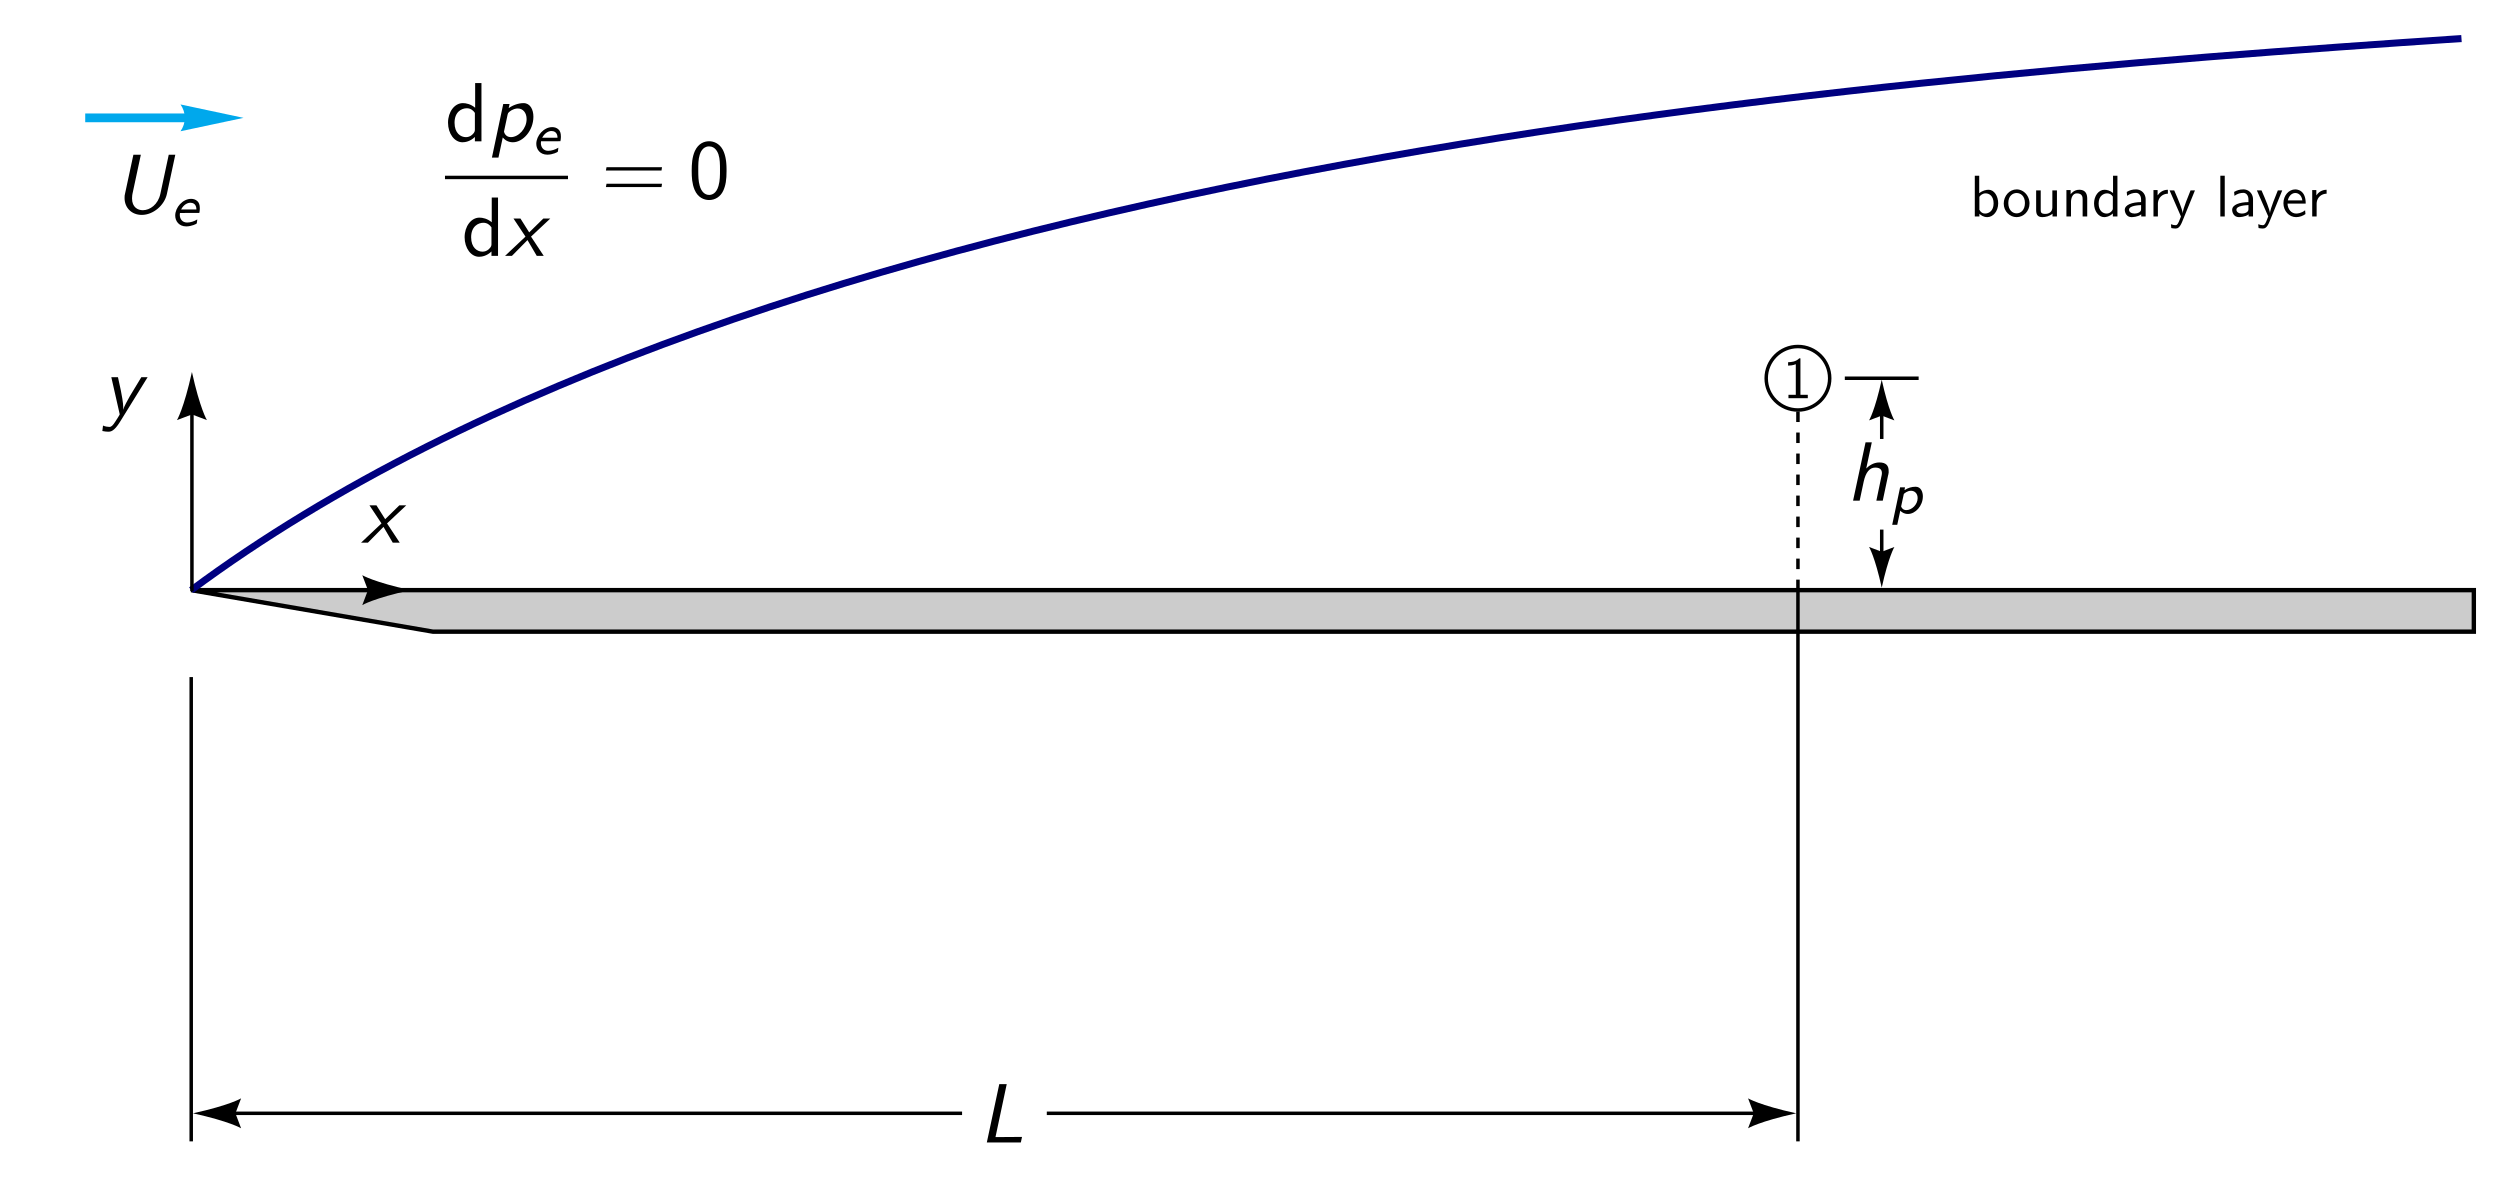
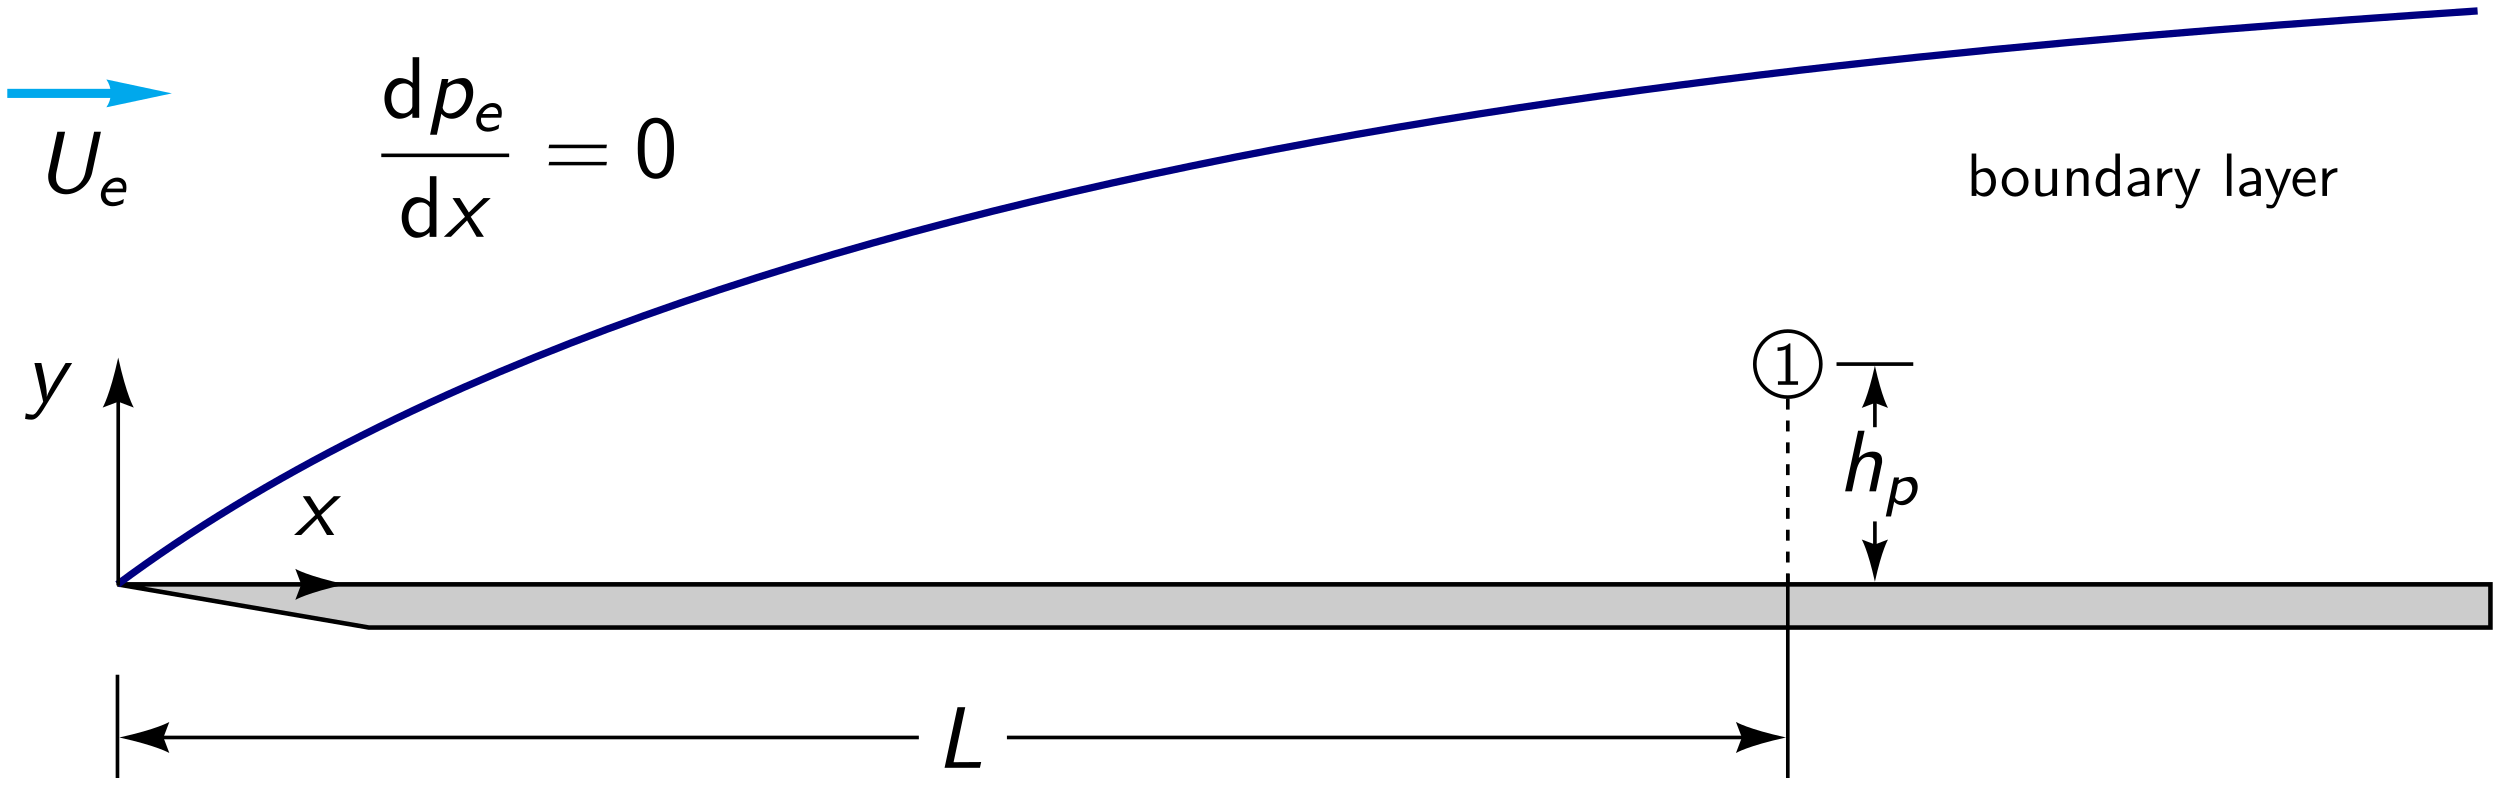
- <svg xmlns="http://www.w3.org/2000/svg" id="svg2" version="1.1" width="356.902" height="168.312" xml:space="preserve">
+ <svg xmlns="http://www.w3.org/2000/svg" id="svg2" version="1.1" width="343.314" height="107.839" xml:space="preserve">
  <defs id="defs6">
    <clipPath clipPathUnits="userSpaceOnUse" id="clipPath18">
-       <path d="m -1,667 578,0 0,-668 -578,0 0,668 z" id="path20" />
+       <path d="M -1,667 H 577 V -1 H -1 Z" id="path20" />
    </clipPath>
    <clipPath clipPathUnits="userSpaceOnUse" id="clipPath24">
-       <path d="m 0,666.06 576,0 0,-666 -576,0 0,666 z" id="path26" />
+       <path d="M 0,666.06 H 576 V 0.06 H 0 Z" id="path26" />
    </clipPath>
    <clipPath clipPathUnits="userSpaceOnUse" id="clipPath500">
-       <path d="m 55.17,302.62 180,0 0,-9 -180,0 0,9 z" id="path502" />
+       <path d="m 55.17,302.62 h 180 v -9 h -180 z" id="path502" />
    </clipPath>
    <clipPath clipPathUnits="userSpaceOnUse" id="clipPath548">
-       <path d="m 45.05,379.82 207.35,0 0,-133.66 -207.35,0 0,133.66 z" clip-rule="evenodd" id="path550" />
+       <path d="M 45.05,379.82 H 252.4 V 246.16 H 45.05 Z" id="path550" style="clip-rule:evenodd" />
    </clipPath>
    <clipPath clipPathUnits="userSpaceOnUse" id="clipPath554">
-       <path d="m -1,667 578,0 0,-668 -578,0 0,668 z" id="path556" />
+       <path d="M -1,667 H 577 V -1 H -1 Z" id="path556" />
    </clipPath>
    <clipPath clipPathUnits="userSpaceOnUse" id="clipPath560">
-       <path d="m 0,666.06 576,0 0,-666 -576,0 0,666 z" id="path562" />
+       <path d="M 0,666.06 H 576 V 0.06 H 0 Z" id="path562" />
    </clipPath>
    <clipPath clipPathUnits="userSpaceOnUse" id="clipPath628">
-       <path d="m -1,667 578,0 0,-668 -578,0 0,668 z" id="path630" />
+       <path d="M -1,667 H 577 V -1 H -1 Z" id="path630" />
    </clipPath>
    <clipPath clipPathUnits="userSpaceOnUse" id="clipPath634">
-       <path d="m 0,666.06 576,0 0,-666 -576,0 0,666 z" id="path636" />
+       <path d="M 0,666.06 H 576 V 0.06 H 0 Z" id="path636" />
    </clipPath>
    <clipPath clipPathUnits="userSpaceOnUse" id="clipPath646">
-       <path d="m 302.76,468.93 202.34,0 0,-63.85 -202.34,0 0,63.85 z" clip-rule="evenodd" id="path648" />
+       <path d="M 302.76,468.93 H 505.1 V 405.08 H 302.76 Z" id="path648" style="clip-rule:evenodd" />
    </clipPath>
    <clipPath clipPathUnits="userSpaceOnUse" id="clipPath652">
-       <path d="m -1,667 578,0 0,-668 -578,0 0,668 z" id="path654" />
+       <path d="M -1,667 H 577 V -1 H -1 Z" id="path654" />
    </clipPath>
    <clipPath clipPathUnits="userSpaceOnUse" id="clipPath658">
-       <path d="m 0,666.06 576,0 0,-666 -576,0 0,666 z" id="path660" />
+       <path d="M 0,666.06 H 576 V 0.06 H 0 Z" id="path660" />
    </clipPath>
    <clipPath clipPathUnits="userSpaceOnUse" id="clipPath714">
-       <path d="m -1,667 578,0 0,-668 -578,0 0,668 z" id="path716" />
+       <path d="M -1,667 H 577 V -1 H -1 Z" id="path716" />
    </clipPath>
    <clipPath clipPathUnits="userSpaceOnUse" id="clipPath720">
-       <path d="m 0,666.06 576,0 0,-666 -576,0 0,666 z" id="path722" />
+       <path d="M 0,666.06 H 576 V 0.06 H 0 Z" id="path722" />
    </clipPath>
    <clipPath clipPathUnits="userSpaceOnUse" id="clipPath732">
-       <path d="m 276.66,225.91 235,0 0,-9 -235,0 0,9 z" id="path734" />
+       <path d="m 276.66,225.91 h 235 v -9 h -235 z" id="path734" />
    </clipPath>
    <clipPath clipPathUnits="userSpaceOnUse" id="clipPath780">
-       <path d="m 265.63,310.91 252.78,0 0,-139.92 -252.78,0 0,139.92 z" clip-rule="evenodd" id="path782" />
+       <path d="M 265.63,310.91 H 518.41 V 170.99 H 265.63 Z" id="path782" style="clip-rule:evenodd" />
    </clipPath>
    <clipPath clipPathUnits="userSpaceOnUse" id="clipPath786">
-       <path d="m -1,667 578,0 0,-668 -578,0 0,668 z" id="path788" />
+       <path d="M -1,667 H 577 V -1 H -1 Z" id="path788" />
    </clipPath>
    <clipPath clipPathUnits="userSpaceOnUse" id="clipPath792">
-       <path d="m 0,666.06 576,0 0,-666 -576,0 0,666 z" id="path794" />
+       <path d="M 0,666.06 H 576 V 0.06 H 0 Z" id="path794" />
    </clipPath>
    <clipPath clipPathUnits="userSpaceOnUse" id="clipPath892">
-       <path d="m -1,667 578,0 0,-668 -578,0 0,668 z" id="path894" />
+       <path d="M -1,667 H 577 V -1 H -1 Z" id="path894" />
    </clipPath>
    <clipPath clipPathUnits="userSpaceOnUse" id="clipPath898">
-       <path d="m 0,666.06 576,0 0,-666 -576,0 0,666 z" id="path900" />
+       <path d="M 0,666.06 H 576 V 0.06 H 0 Z" id="path900" />
    </clipPath>
    <clipPath clipPathUnits="userSpaceOnUse" id="clipPath1016">
-       <path d="m 11.7,527.12 29.43,0 0,-20.7 -29.43,0 0,20.7 z" clip-rule="evenodd" id="path1018" />
+       <path d="m 11.7,527.12 h 29.43 v -20.7 H 11.7 Z" id="path1018" style="clip-rule:evenodd" />
    </clipPath>
    <clipPath clipPathUnits="userSpaceOnUse" id="clipPath1022">
-       <path d="m -1,667 578,0 0,-668 -578,0 0,668 z" id="path1024" />
+       <path d="M -1,667 H 577 V -1 H -1 Z" id="path1024" />
    </clipPath>
    <clipPath clipPathUnits="userSpaceOnUse" id="clipPath1028">
-       <path d="m 0,666.06 576,0 0,-666 -576,0 0,666 z" id="path1030" />
+       <path d="M 0,666.06 H 576 V 0.06 H 0 Z" id="path1030" />
    </clipPath>
    <clipPath clipPathUnits="userSpaceOnUse" id="clipPath1042">
-       <path d="m 11,215.97 29.43,0 0,-20.7 -29.43,0 0,20.7 z" clip-rule="evenodd" id="path1044" />
+       <path d="m 11,215.97 h 29.43 v -20.7 H 11 Z" id="path1044" style="clip-rule:evenodd" />
    </clipPath>
    <clipPath clipPathUnits="userSpaceOnUse" id="clipPath1048">
-       <path d="m -1,667 578,0 0,-668 -578,0 0,668 z" id="path1050" />
+       <path d="M -1,667 H 577 V -1 H -1 Z" id="path1050" />
    </clipPath>
    <clipPath clipPathUnits="userSpaceOnUse" id="clipPath1054">
-       <path d="m 0,666.06 576,0 0,-666 -576,0 0,666 z" id="path1056" />
+       <path d="M 0,666.06 H 576 V 0.06 H 0 Z" id="path1056" />
    </clipPath>
  </defs>
-   <g id="g10" transform="matrix(1.25,0,0,-1.25,-136.2982,515.7908)">
-     <path d="m 158.485,340.491 233.087,0 v 4.741 l -260.696,0 z" style="fill:#cccccc;stroke:#000000;stroke-width:0.5;stroke-linecap:butt;stroke-linejoin:miter;stroke-miterlimit:4;stroke-dasharray:none;stroke-opacity:1" id="path796-1" />
+   <g id="g10" transform="matrix(1.25,0,0,-1.25,-147.4639,511.7896)">
+     <path d="m 158.485,340.491 h 233.087 v 4.741 H 130.877 Z" style="fill:#cccccc;stroke:#000000;stroke-width:0.5;stroke-linecap:butt;stroke-linejoin:miter;stroke-miterlimit:4;stroke-dasharray:none;stroke-opacity:1" id="path796-1" />
    <g transform="translate(5.23259,29.9397)" id="g6644">
      <g id="g6640">
        <path d="m 124.422,367.702 c 0.31,0.449 0.49,0.972 0.49,1.531 0,0.559 -0.18,1.082 -0.49,1.531 l 7.198,-1.531 -7.198,-1.531" style="fill:#00a8ec;fill-opacity:1;fill-rule:nonzero;stroke:none" id="path798" />
-         <path d="m 126.652,369.233 -13.113,0" style="fill:none;stroke:#00a8ec;stroke-width:1;stroke-linecap:butt;stroke-linejoin:miter;stroke-miterlimit:4;stroke-opacity:1;stroke-dasharray:none" id="path800" />
+         <path d="m 126.652,369.233 h -13.113" style="fill:none;stroke:#00a8ec;stroke-width:1;stroke-linecap:butt;stroke-linejoin:miter;stroke-miterlimit:4;stroke-dasharray:none;stroke-opacity:1" id="path800" />
      </g>
    </g>
-     <path d="m 130.877,345.233 c 64.973,48.243 187.665,58.176 259.284,63" style="fill:none;stroke:#000080;stroke-width:0.8;stroke-linecap:butt;stroke-linejoin:miter;stroke-miterlimit:4;stroke-opacity:1;stroke-dasharray:none;stroke-dashoffset:0" id="path886" />
+     <path d="m 130.877,345.233 c 64.973,48.243 187.665,58.176 259.284,63" style="fill:none;stroke:#000080;stroke-width:0.8;stroke-linecap:butt;stroke-linejoin:miter;stroke-miterlimit:4;stroke-dasharray:none;stroke-dashoffset:0;stroke-opacity:1" id="path886" />
    <g id="g1535" transform="translate(0,0.1832103)">
      <path id="path4136" d="m 314.663,371.526 h -0.132 c -0.398,-0.411 -0.954,-0.43 -1.276,-0.445 v -0.39 c 0.221,0.009 0.543,0.022 0.879,0.163 v -3.492 h -0.838 v -0.39 h 2.209 v 0.39 h -0.841 z" style="font-style:normal;font-variant:normal;font-weight:normal;font-stretch:normal;letter-spacing:normal;word-spacing:normal;text-anchor:start;fill:#000000;stroke:#000000;stroke-width:0;stroke-linecap:butt;stroke-linejoin:miter;stroke-miterlimit:10.433;stroke-dasharray:none;stroke-dashoffset:0;stroke-opacity:1" />
      <circle r="3.626" cy="-369.249" cx="314.38" style="color:#000000;display:inline;overflow:visible;visibility:visible;fill:none;stroke:#000000;stroke-width:0.4;marker:none;enable-background:accumulate" id="path5794-4" transform="scale(1,-1)" />
    </g>
-     <path id="path3745-2-3" d="m 314.38,345.162 0,-62.884" style="fill:none;stroke:#000000;stroke-width:0.4;stroke-linecap:butt;stroke-linejoin:miter;stroke-opacity:1" />
-     <path id="path4636" d="m 228.592,285.483 h 83.025" style="fill:none;stroke:#000000;stroke-width:0.4;stroke-linecap:butt;stroke-linejoin:miter;stroke-opacity:1" />
-     <path id="path4636-1" d="m 135.241,285.483 h 83.675" style="fill:none;stroke:#000000;stroke-width:0.4;stroke-linecap:butt;stroke-linejoin:miter;stroke-opacity:1" />
-     <path id="path3745-2-9" d="m 130.877,335.305 0,-53.027" style="fill:none;stroke:#000000;stroke-width:0.4;stroke-linecap:butt;stroke-linejoin:miter;stroke-opacity:1" />
-     <path d="m 314.18,285.483 c -4.204,0.925 -5.497,1.709 -5.497,1.709 l 0.647,-1.709 -0.647,-1.709 c 0,0 1.293,0.785 5.497,1.709" style="fill:#000000;fill-opacity:1;fill-rule:nonzero;stroke:none" id="path858-5" />
-     <path d="m 131.077,285.483 c 4.204,-0.925 5.497,-1.709 5.497,-1.709 l -0.647,1.709 0.647,1.709 c 0,0 -1.293,-0.785 -5.497,-1.709" style="fill:#000000;fill-opacity:1;fill-rule:nonzero;stroke:none" id="path858-5-5-4-0" />
+     <path id="path3745-2-3" d="M 314.38,346.393 V 323.96" style="fill:none;stroke:#000000;stroke-width:0.4;stroke-linecap:butt;stroke-linejoin:miter;stroke-opacity:1" />
+     <path id="path3745-2-9" d="m 130.877,335.305 v -11.345" style="fill:none;stroke:#000000;stroke-width:0.4;stroke-linecap:butt;stroke-linejoin:miter;stroke-opacity:1" />
    <g id="g1544" transform="translate(1.23898)">
      <path id="path872-6-1-7" style="fill:#000000;fill-opacity:1;fill-rule:nonzero;stroke:none" d="m 322.709,369.266 c -0.782,-3.554 -1.445,-4.647 -1.445,-4.647 l 1.445,0.547 1.445,-0.547 c 0,0 -0.664,1.093 -1.445,4.647" />
      <path id="path874-2-6-4" style="fill:#000000;fill-opacity:1;fill-rule:nonzero;stroke:none" d="m 322.709,345.516 c 0.783,3.554 1.445,4.647 1.445,4.647 l -1.445,-0.547 -1.445,0.547 c 0,0 0.665,-1.093 1.445,-4.647" />
      <path style="fill:none;stroke:#000000;stroke-width:0.4;stroke-linecap:butt;stroke-linejoin:miter;stroke-opacity:1" d="m 322.709,348.567 v 3.581 m 0,10.35 v 4.769" id="path6725-3-1-0" />
      <g id="g4438-9" transform="matrix(0.8008,0,0,0.8008,90.5285,16.44458)">
        <path style="font-style:normal;font-variant:normal;font-weight:normal;font-stretch:normal;letter-spacing:normal;word-spacing:normal;text-anchor:start;fill:#000000;stroke:#000000;stroke-width:0;stroke-linecap:butt;stroke-linejoin:miter;stroke-miterlimit:10.433;stroke-dasharray:none;stroke-dashoffset:0;stroke-opacity:1" d="m 290.851,426.979 0.024,0.031 v 0.029 0.029 0.026 0.026 l 0.024,0.024 v 0.024 0.024 0.022 0.019 0.022 l 0.024,0.019 v 0.017 0.019 0.017 0.017 0.017 0.014 0.031 0.031 0.029 0.029 0.031 0.031 0.017 0.017 c 0,0.729 -0.361,1.197 -1.322,1.197 -0.89,0 -1.563,-0.541 -1.875,-0.863 l 0.793,3.727 h -0.89 l -1.779,-8.315 h 0.938 l 0.577,2.719 c 0.289,1.32 0.842,1.998 1.635,1.998 0.553,0 0.962,-0.19 0.962,-0.789 0,-0.036 -0.024,-0.228 -0.024,-0.25 l -0.769,-3.679 h 0.914 z" id="path4144-4" />
        <path style="font-style:normal;font-variant:normal;font-weight:normal;font-stretch:normal;letter-spacing:normal;word-spacing:normal;text-anchor:start;fill:#000000;stroke:#000000;stroke-width:0;stroke-linecap:butt;stroke-linejoin:miter;stroke-miterlimit:10.433;stroke-dasharray:none;stroke-dashoffset:0;stroke-opacity:1" d="m 292.583,421.915 0.024,-0.019 0.024,-0.022 0.024,-0.019 v -0.022 l 0.024,-0.019 0.024,-0.022 0.024,-0.019 0.024,-0.022 0.048,-0.019 0.024,-0.022 0.024,-0.019 0.024,-0.019 0.024,-0.019 0.048,-0.019 0.024,-0.019 0.024,-0.017 0.048,-0.017 0.024,-0.017 0.048,-0.014 0.048,-0.017 0.024,-0.014 0.048,-0.012 0.048,-0.012 0.024,-0.012 0.048,-0.01 0.048,-0.01 0.048,-0.007 0.048,-0.005 0.048,-0.007 0.048,-0.002 0.048,-0.002 h 0.048 c 1.034,0 2.116,1.13 2.116,2.52 0,0.587 -0.264,1.363 -1.034,1.363 -0.577,0 -1.106,-0.173 -1.587,-0.483 l -0.096,-0.546 c 0.096,0.084 0.481,0.454 1.034,0.454 0.481,0 0.938,-0.353 0.938,-1.048 0,-0.931 -0.842,-1.71 -1.611,-1.71 -0.433,0 -0.649,0.26 -0.745,0.519 l 0.385,1.784 0.096,0.546 0.072,0.402 h -0.697 l -1.13,-5.348 h 0.721 z" id="path4146-8" />
      </g>
      <path style="fill:none;stroke:#000000;stroke-width:0.4;stroke-linecap:butt;stroke-linejoin:miter;stroke-opacity:1" d="m 326.925,369.433 h -8.432" id="path6800-0" />
    </g>
-     <g transform="matrix(0,1,-1,0,476.3515,214.2392)" id="g3497-4">
+     <g transform="rotate(90,131.0562,345.2953)" id="g3497-4">
      <path id="path858-5-5-4-7-0" style="fill:#000000;fill-opacity:1;fill-rule:nonzero;stroke:none" d="m 155.911,345.393 c -4.204,-0.925 -5.497,-1.709 -5.497,-1.709 l 0.647,1.709 -0.647,1.709 c 0,0 1.293,-0.785 5.497,-1.709" />
-       <path style="fill:none;stroke:#000000;stroke-width:0.4;stroke-linecap:butt;stroke-linejoin:miter;stroke-opacity:1" d="m 130.877,345.393 22.003,0" id="path3164-9" />
+       <path style="fill:none;stroke:#000000;stroke-width:0.4;stroke-linecap:butt;stroke-linejoin:miter;stroke-opacity:1" d="m 130.877,345.393 h 22.003" id="path3164-9" />
    </g>
    <path d="m 155.911,345.233 c -4.204,-0.925 -5.497,-1.709 -5.497,-1.709 l 0.647,1.709 -0.647,1.709 c 0,0 1.293,-0.785 5.497,-1.709" style="fill:#000000;fill-opacity:1;fill-rule:nonzero;stroke:none" id="path858-5-5-4-7" />
    <g id="g3700" transform="matrix(0.56,0,0,-0.56,306.3066,483.1128)">
-       <g word-spacing="normal" letter-spacing="normal" font-size-adjust="none" font-stretch="normal" font-weight="normal" font-variant="normal" font-style="normal" stroke-miterlimit="10.433" xml:space="preserve" transform="matrix(0.2404453,0,0,-0.2404453,-42.07793,267.6769)" id="g3702" style="font-style:normal;font-variant:normal;font-weight:normal;font-stretch:normal;letter-spacing:normal;word-spacing:normal;text-anchor:start;fill:none;stroke:#000000;stroke-linecap:butt;stroke-linejoin:miter;stroke-miterlimit:10.433;stroke-opacity:1;stroke-dasharray:none;stroke-dashoffset:0">
+       <g word-spacing="normal" letter-spacing="normal" font-size-adjust="none" font-stretch="normal" font-weight="normal" font-variant="normal" font-style="normal" stroke-miterlimit="10.433" xml:space="preserve" transform="matrix(0.2404453,0,0,-0.2404453,-42.07793,267.6769)" id="g3702" style="font-style:normal;font-variant:normal;font-weight:normal;font-stretch:normal;letter-spacing:normal;word-spacing:normal;text-anchor:start;fill:none;stroke:#000000;stroke-linecap:butt;stroke-linejoin:miter;stroke-miterlimit:10.433;stroke-dasharray:none;stroke-dashoffset:0;stroke-opacity:1">
        <path id="path3704" d="m 388.71,440.78 h -3.75 V 406.2 h 3.89 v 2.3 c 1.2,-1.1 3.34,-2.85 6.67,-2.85 4.98,0 9.28,4.99 9.28,11.66 0,6.17 -3.39,11.56 -8.08,11.56 -1.93,0 -5.03,-0.5 -8.01,-2.94 l 0.14,-3.04 c 0.79,1.2 2.59,2.93 5.33,2.93 2.93,0 6.73,-2.14 6.73,-8.51 0,-6.47 -4.19,-8.63 -7.23,-8.63 -1.94,0 -3.58,0.91 -4.83,3.19 v 11.02 l -0.14,3.04 z" style="fill:#000000;stroke-width:0" />
-         <path id="path3706" d="m 431.36,417.15 -0.02,0.62 -0.04,0.62 -0.07,0.6 -0.1,0.6 -0.12,0.58 -0.15,0.57 -0.17,0.56 -0.2,0.55 -0.22,0.53 -0.24,0.52 -0.27,0.51 -0.29,0.48 -0.3,0.47 -0.33,0.46 -0.34,0.43 -0.37,0.42 -0.38,0.39 -0.4,0.38 -0.41,0.36 -0.43,0.33 -0.44,0.31 -0.46,0.29 -0.47,0.26 -0.48,0.24 -0.49,0.21 -0.51,0.19 -0.51,0.16 -0.52,0.14 -0.54,0.1 -0.54,0.08 -0.54,0.04 -0.56,0.02 -0.04,-3.05 c 3.48,0 7.07,-2.58 7.07,-8.47 0,-5.87 -3.39,-8.81 -7.07,-8.81 h 0 c -3.44,0 -7.03,2.8 -7.03,8.81 0,6.03 3.79,8.47 7.03,8.47 l 0.04,3.05 c -6.12,0 -10.95,-5.49 -10.95,-12.02 0,-6.56 5.08,-11.5 10.91,-11.5 5.98,0 10.95,5.03 10.95,11.5 z" style="fill:#000000;stroke-width:0" />
+         <path id="path3706" d="m 431.36,417.15 -0.02,0.62 -0.04,0.62 -0.07,0.6 -0.1,0.6 -0.12,0.58 -0.15,0.57 -0.17,0.56 -0.2,0.55 -0.22,0.53 -0.24,0.52 -0.27,0.51 -0.29,0.48 -0.3,0.47 -0.33,0.46 -0.34,0.43 -0.37,0.42 -0.38,0.39 -0.4,0.38 -0.41,0.36 -0.43,0.33 -0.44,0.31 -0.46,0.29 -0.47,0.26 -0.48,0.24 -0.49,0.21 -0.51,0.19 -0.51,0.16 -0.52,0.14 -0.54,0.1 -0.54,0.08 -0.54,0.04 -0.56,0.02 -0.04,-3.05 c 3.48,0 7.07,-2.58 7.07,-8.47 0,-5.87 -3.39,-8.81 -7.07,-8.81 v 0 c -3.44,0 -7.03,2.8 -7.03,8.81 0,6.03 3.79,8.47 7.03,8.47 l 0.04,3.05 c -6.12,0 -10.95,-5.49 -10.95,-12.02 0,-6.56 5.08,-11.5 10.91,-11.5 5.98,0 10.95,5.03 10.95,11.5 z" style="fill:#000000;stroke-width:0" />
        <path id="path3708" d="m 454.63,428.32 h -3.89 v -14.45 c 0,-3.73 -2.78,-5.48 -5.97,-5.48 -3.55,0 -3.89,1.29 -3.89,3.43 v 16.5 h -3.89 v -16.68 c 0,-3.6 1.15,-5.99 5.28,-5.99 2.64,0 6.19,0.8 8.62,2.94 v -2.39 h 3.74 z" style="fill:#000000;stroke-width:0" />
-         <path id="path3710" d="m 480.31,421.04 0,0.32 -0.01,0.31 -0.01,0.33 -0.03,0.33 -0.02,0.33 -0.04,0.33 -0.05,0.33 -0.05,0.34 -0.07,0.33 -0.08,0.33 -0.09,0.33 -0.11,0.32 -0.12,0.32 -0.14,0.31 -0.15,0.3 -0.17,0.29 -0.18,0.29 -0.21,0.27 -0.22,0.26 -0.25,0.25 -0.26,0.24 -0.29,0.22 -0.31,0.2 -0.34,0.19 -0.17,0.09 -0.19,0.08 -0.19,0.08 -0.19,0.07 -0.2,0.07 -0.21,0.06 -0.22,0.06 -0.22,0.05 -0.23,0.05 -0.24,0.04 -0.24,0.03 -0.25,0.03 -0.26,0.02 -0.27,0.02 -0.27,0.01 -0.28,0 c -4.48,0 -6.92,-3.39 -7.22,-3.8 v 3.55 h -3.59 V 406.2 h 3.89 v 12.2 c 0,3.3 1.25,7.42 5.03,7.42 4.78,0 4.83,-3.53 4.83,-5.12 v -14.5 h 3.89 z" style="fill:#000000;stroke-width:0" />
+         <path id="path3710" d="m 480.31,421.04 v 0.32 l -0.01,0.31 -0.01,0.33 -0.03,0.33 -0.02,0.33 -0.04,0.33 -0.05,0.33 -0.05,0.34 -0.07,0.33 -0.08,0.33 -0.09,0.33 -0.11,0.32 -0.12,0.32 -0.14,0.31 -0.15,0.3 -0.17,0.29 -0.18,0.29 -0.21,0.27 -0.22,0.26 -0.25,0.25 -0.26,0.24 -0.29,0.22 -0.31,0.2 -0.34,0.19 -0.17,0.09 -0.19,0.08 -0.19,0.08 -0.19,0.07 -0.2,0.07 -0.21,0.06 -0.22,0.06 -0.22,0.05 -0.23,0.05 -0.24,0.04 -0.24,0.03 -0.25,0.03 -0.26,0.02 -0.27,0.02 -0.27,0.01 h -0.28 c -4.48,0 -6.92,-3.39 -7.22,-3.8 v 3.55 h -3.59 V 406.2 h 3.89 v 12.2 c 0,3.3 1.25,7.42 5.03,7.42 4.78,0 4.83,-3.53 4.83,-5.12 v -14.5 h 3.89 z" style="fill:#000000;stroke-width:0" />
        <path id="path3712" d="m 505.94,440.78 h -3.73 v -14.66 c -2.64,2.2 -5.44,2.75 -7.28,2.75 -4.94,0 -8.82,-5.19 -8.82,-11.61 0,-6.53 3.83,-11.61 8.57,-11.61 1.64,0 4.59,0.46 7.37,3.14 l -1.64,1.3 c -1.14,-1 -2.39,-1.41 -3.69,-1.41 -3.09,0 -6.73,2.35 -6.73,8.53 0,6.58 4.3,8.61 7.23,8.61 2.24,0 3.74,-1.14 4.83,-2.73 v -9.97 c 0,-0.69 -0.05,-1.59 -1.64,-3.03 l 1.64,-1.3 v -2.59 h 3.89 z" style="fill:#000000;stroke-width:0" />
        <path id="path3714" d="m 529.87,420.59 -0.01,0.47 -0.03,0.47 -0.05,0.45 -0.07,0.44 -0.1,0.43 -0.11,0.42 -0.12,0.41 -0.15,0.4 -0.16,0.38 -0.18,0.38 -0.2,0.36 -0.21,0.34 -0.23,0.34 -0.24,0.31 -0.26,0.31 -0.27,0.29 -0.29,0.27 -0.29,0.26 -0.31,0.25 -0.33,0.23 -0.33,0.21 -0.34,0.19 -0.36,0.18 -0.36,0.16 -0.38,0.15 -0.38,0.12 -0.39,0.11 -0.4,0.09 -0.41,0.07 -0.41,0.05 -0.42,0.03 -0.43,0.01 c -3.23,0 -5.48,-0.8 -7.81,-2.14 l 0.3,-3.3 c 2.58,1.84 5.08,2.5 7.51,2.5 2.35,0 4.35,-2 4.35,-5.69 v -2.14 c -7.49,-0.09 -13.82,-2.19 -13.82,-6.58 0,-2.14 1.35,-6.17 5.69,-6.17 0.69,0 5.38,0.1 8.27,2.35 l -1.85,1.64 c -1.44,-0.89 -3.34,-0.96 -3.89,-0.96 -2.39,0 -4.62,1.16 -4.62,3.25 0,3.49 8.06,3.83 10.22,3.94 v -3.09 c 0,-0.96 0,-2.19 -1.71,-3.14 l 1.85,-1.64 v -1.8 h 3.73 z" style="fill:#000000;stroke-width:0" />
        <path id="path3716" d="m 540.26,416.86 0.01,0.46 0.03,0.45 0.05,0.45 0.08,0.44 0.09,0.42 0.1,0.42 0.13,0.4 0.15,0.4 0.16,0.38 0.18,0.38 0.2,0.36 0.21,0.35 0.23,0.33 0.25,0.32 0.26,0.31 0.27,0.3 0.29,0.28 0.31,0.26 0.31,0.25 0.33,0.24 0.34,0.22 0.36,0.2 0.37,0.18 0.37,0.17 0.39,0.16 0.4,0.13 0.41,0.12 0.42,0.09 0.43,0.08 0.44,0.06 0.45,0.04 0.45,0.02 v 3.34 c -4.44,-0.05 -7.17,-2.5 -8.72,-4.78 v 4.53 h -3.5 V 406.2 h 3.75 z" style="fill:#000000;stroke-width:0" />
        <path id="path3718" d="m 571.69,428.32 h -3.73 c -6.49,-15.84 -6.58,-18.14 -6.63,-19.28 h -0.05 c -0.29,3.33 -4.29,12.6 -4.48,13.05 l -2.69,6.23 h -3.93 l 9.65,-22.12 c -0.59,-1.55 -1.59,-4.03 -1.8,-4.49 -1.28,-2.89 -2.13,-2.89 -2.82,-2.89 -0.8,0 -2.39,0.21 -3.89,0.8 l 0.29,-3.23 c 1.1,-0.25 2.5,-0.41 3.6,-0.41 1.73,0 3.57,0.61 5.62,5.69 z" style="fill:#000000;stroke-width:0" />
        <polygon id="polygon3720" points="596.96,440.78 593.22,440.78 593.22,406.2 596.96,406.2 " style="fill:#000000;stroke-width:0" />
        <path id="path3722" d="m 620.95,420.59 -0.02,0.47 -0.03,0.47 -0.05,0.45 -0.07,0.44 -0.09,0.43 -0.11,0.42 -0.13,0.41 -0.15,0.4 -0.16,0.38 -0.18,0.38 -0.2,0.36 -0.21,0.34 -0.23,0.34 -0.24,0.31 -0.26,0.31 -0.27,0.29 -0.28,0.27 -0.3,0.26 -0.31,0.25 -0.32,0.23 -0.33,0.21 -0.35,0.19 -0.35,0.18 -0.37,0.16 -0.37,0.15 -0.38,0.12 -0.4,0.11 -0.4,0.09 -0.4,0.07 -0.42,0.05 -0.42,0.03 -0.42,0.01 c -3.24,0 -5.49,-0.8 -7.82,-2.14 l 0.3,-3.3 c 2.58,1.84 5.08,2.5 7.52,2.5 2.34,0 4.34,-2 4.34,-5.69 v -2.14 c -7.48,-0.09 -13.81,-2.19 -13.81,-6.58 0,-2.14 1.34,-6.17 5.69,-6.17 0.68,0 5.37,0.1 8.26,2.35 l -1.84,1.64 c -1.44,-0.89 -3.35,-0.96 -3.89,-0.96 -2.39,0 -4.63,1.16 -4.63,3.25 0,3.49 8.06,3.83 10.22,3.94 v -3.09 c 0,-0.96 0,-2.19 -1.7,-3.14 l 1.84,-1.64 v -1.8 h 3.74 z" style="fill:#000000;stroke-width:0" />
        <path id="path3724" d="m 645.73,428.32 h -3.74 c -6.48,-15.84 -6.58,-18.14 -6.62,-19.28 h -0.05 c -0.3,3.33 -4.3,12.6 -4.48,13.05 l -2.69,6.23 h -3.94 l 9.66,-22.12 c -0.6,-1.55 -1.6,-4.03 -1.8,-4.49 -1.28,-2.89 -2.14,-2.89 -2.83,-2.89 -0.79,0 -2.39,0.21 -3.89,0.8 l 0.3,-3.23 c 1.09,-0.25 2.5,-0.41 3.59,-0.41 1.74,0 3.58,0.61 5.63,5.69 z" style="fill:#000000;stroke-width:0" />
-         <path id="path3726" d="m 665.61,417.11 0,0.16 0,0.18 0,0.19 0,0.19 -0.01,0.21 0,0.22 -0.01,0.23 -0.01,0.23 -0.02,0.24 -0.02,0.25 -0.02,0.26 -0.02,0.26 -0.03,0.27 -0.04,0.27 -0.04,0.28 -0.04,0.29 -0.05,0.28 -0.06,0.29 -0.06,0.3 -0.07,0.29 -0.08,0.3 -0.08,0.29 -0.09,0.3 -0.1,0.3 -0.11,0.3 -0.12,0.3 -0.12,0.29 -0.14,0.3 -0.14,0.29 -0.16,0.29 -0.16,0.29 -0.18,0.28 c -2.05,3.09 -5.1,3.64 -6.88,3.64 -5.53,0 -10.01,-5.28 -10.01,-11.71 0,-6.57 4.78,-11.81 10.75,-11.81 3.14,0 5.98,1.19 7.92,2.6 l -0.3,3.23 c -3.14,-2.59 -6.42,-2.8 -7.56,-2.8 -4,0 -7.19,3.55 -7.33,8.43 l 0.25,2.75 c 0.8,3.78 3.44,6.26 6.28,6.26 2.58,0 5.38,-1.69 6.02,-6.26 h -12.3 l -0.25,-2.75 z" style="fill:#000000;stroke-width:0" />
+         <path id="path3726" d="m 665.61,417.11 v 0.16 0.18 0.19 0.19 l -0.01,0.21 v 0.22 l -0.01,0.23 -0.01,0.23 -0.02,0.24 -0.02,0.25 -0.02,0.26 -0.02,0.26 -0.03,0.27 -0.04,0.27 -0.04,0.28 -0.04,0.29 -0.05,0.28 -0.06,0.29 -0.06,0.3 -0.07,0.29 -0.08,0.3 -0.08,0.29 -0.09,0.3 -0.1,0.3 -0.11,0.3 -0.12,0.3 -0.12,0.29 -0.14,0.3 -0.14,0.29 -0.16,0.29 -0.16,0.29 -0.18,0.28 c -2.05,3.09 -5.1,3.64 -6.88,3.64 -5.53,0 -10.01,-5.28 -10.01,-11.71 0,-6.57 4.78,-11.81 10.75,-11.81 3.14,0 5.98,1.19 7.92,2.6 l -0.3,3.23 c -3.14,-2.59 -6.42,-2.8 -7.56,-2.8 -4,0 -7.19,3.55 -7.33,8.43 l 0.25,2.75 c 0.8,3.78 3.44,6.26 6.28,6.26 2.58,0 5.38,-1.69 6.02,-6.26 h -12.3 l -0.25,-2.75 z" style="fill:#000000;stroke-width:0" />
        <path id="path3728" d="m 674.9,416.86 0.01,0.46 0.03,0.45 0.05,0.45 0.07,0.44 0.09,0.42 0.11,0.42 0.12,0.4 0.15,0.4 0.16,0.38 0.18,0.38 0.2,0.36 0.21,0.35 0.23,0.33 0.25,0.32 0.26,0.31 0.28,0.3 0.28,0.28 0.31,0.26 0.31,0.25 0.33,0.24 0.35,0.22 0.35,0.2 0.37,0.18 0.38,0.17 0.39,0.16 0.4,0.13 0.41,0.12 0.42,0.09 0.42,0.08 0.44,0.06 0.45,0.04 0.45,0.02 v 3.34 c -4.43,-0.05 -7.17,-2.5 -8.71,-4.78 v 4.53 h -3.5 V 406.2 h 3.75 z" style="fill:#000000;stroke-width:0" />
      </g>
    </g>
    <g transform="matrix(0.8008,0,0,0.8008,20.91589,49.28916)" id="g4423">
-       <path id="path4102" d="m 135.043,431.653 h -0.935 l -1.197,-5.583 c -0.325,-1.51 -1.474,-2.325 -2.503,-2.325 -0.695,0 -1.534,0.409 -1.534,1.678 0,0.286 0.046,0.599 0.06,0.647 l 1.195,5.583 h -1.063 l -1.197,-5.583 c -0.051,-0.204 -0.06,-0.264 -0.06,-0.587 0,-1.402 1.017,-2.407 2.453,-2.407 1.618,0 3.234,1.351 3.585,2.994 z" style="font-style:normal;font-variant:normal;font-weight:normal;font-stretch:normal;letter-spacing:normal;word-spacing:normal;text-anchor:start;fill:#000000;stroke:#000000;stroke-width:0;stroke-linecap:butt;stroke-linejoin:miter;stroke-miterlimit:10.433;stroke-opacity:1;stroke-dasharray:none;stroke-dashoffset:0" />
-       <path id="path4104" d="m 138.469,423.355 0.005,0.029 0.007,0.029 0.005,0.029 0.005,0.029 0.005,0.029 0.005,0.026 0.005,0.026 0.002,0.026 0.005,0.026 0.002,0.026 0.005,0.024 0.002,0.026 0.002,0.024 0.002,0.024 0.002,0.022 0.002,0.024 0.002,0.022 0,0.019 0.002,0.022 0,0.019 0.002,0.022 0,0.017 0.002,0.019 0,0.017 0,0.017 0,0.017 0.002,0.017 0,0.014 0,0.014 0,0.012 0,0.014 0,0.012 -0.486,-0.192 h -2.178 c 0.387,0.729 0.94,0.955 1.315,0.955 0.863,0 0.863,-0.813 0.863,-0.955 l 0.486,0.192 c 0,0.481 -0.125,0.772 -0.32,0.964 -0.281,0.293 -0.654,0.353 -0.921,0.353 -1.197,0 -2.267,-1.224 -2.267,-2.383 0,-0.81 0.558,-1.546 1.573,-1.546 0.779,0 1.484,0.375 1.493,0.416 0.026,0.053 0.074,0.488 0.082,0.579 -0.442,-0.279 -0.995,-0.445 -1.45,-0.445 -0.702,0 -1.046,0.539 -1.046,1.089 0,0.118 0,0.132 0.024,0.277 z" style="font-style:normal;font-variant:normal;font-weight:normal;font-stretch:normal;letter-spacing:normal;word-spacing:normal;text-anchor:start;fill:#000000;stroke:#000000;stroke-width:0;stroke-linecap:butt;stroke-linejoin:miter;stroke-miterlimit:10.433;stroke-opacity:1;stroke-dasharray:none;stroke-dashoffset:0" />
+       <path id="path4102" d="m 135.043,431.653 h -0.935 l -1.197,-5.583 c -0.325,-1.51 -1.474,-2.325 -2.503,-2.325 -0.695,0 -1.534,0.409 -1.534,1.678 0,0.286 0.046,0.599 0.06,0.647 l 1.195,5.583 h -1.063 l -1.197,-5.583 c -0.051,-0.204 -0.06,-0.264 -0.06,-0.587 0,-1.402 1.017,-2.407 2.453,-2.407 1.618,0 3.234,1.351 3.585,2.994 z" style="font-style:normal;font-variant:normal;font-weight:normal;font-stretch:normal;letter-spacing:normal;word-spacing:normal;text-anchor:start;fill:#000000;stroke:#000000;stroke-width:0;stroke-linecap:butt;stroke-linejoin:miter;stroke-miterlimit:10.433;stroke-dasharray:none;stroke-dashoffset:0;stroke-opacity:1" />
+       <path id="path4104" d="m 138.469,423.355 0.005,0.029 0.007,0.029 0.005,0.029 0.005,0.029 0.005,0.029 0.005,0.026 0.005,0.026 0.002,0.026 0.005,0.026 0.002,0.026 0.005,0.024 0.002,0.026 0.002,0.024 0.002,0.024 0.002,0.022 0.002,0.024 0.002,0.022 v 0.019 l 0.002,0.022 v 0.019 l 0.002,0.022 v 0.017 l 0.002,0.019 v 0.017 0.017 0.017 l 0.002,0.017 v 0.014 0.014 0.012 0.014 0.012 l -0.486,-0.192 h -2.178 c 0.387,0.729 0.94,0.955 1.315,0.955 0.863,0 0.863,-0.813 0.863,-0.955 l 0.486,0.192 c 0,0.481 -0.125,0.772 -0.32,0.964 -0.281,0.293 -0.654,0.353 -0.921,0.353 -1.197,0 -2.267,-1.224 -2.267,-2.383 0,-0.81 0.558,-1.546 1.573,-1.546 0.779,0 1.484,0.375 1.493,0.416 0.026,0.053 0.074,0.488 0.082,0.579 -0.442,-0.279 -0.995,-0.445 -1.45,-0.445 -0.702,0 -1.046,0.539 -1.046,1.089 0,0.118 0,0.132 0.024,0.277 z" style="font-style:normal;font-variant:normal;font-weight:normal;font-stretch:normal;letter-spacing:normal;word-spacing:normal;text-anchor:start;fill:#000000;stroke:#000000;stroke-width:0;stroke-linecap:butt;stroke-linejoin:miter;stroke-miterlimit:10.433;stroke-dasharray:none;stroke-dashoffset:0;stroke-opacity:1" />
    </g>
    <g transform="matrix(0.8008,0,0,0.8008,43.78435,50.9888)" id="g4427">
      <path id="path4106" d="m 150.15,439.761 h -0.899 v -3.525 c -0.635,0.531 -1.308,0.661 -1.75,0.661 -1.188,0 -2.118,-1.246 -2.118,-2.792 0,-1.57 0.921,-2.792 2.058,-2.792 0.394,0 1.104,0.111 1.772,0.757 l -0.394,0.31 c -0.274,-0.24 -0.575,-0.337 -0.885,-0.337 -0.745,0 -1.621,0.563 -1.621,2.051 0,1.582 1.034,2.07 1.741,2.07 0.536,0 0.897,-0.274 1.159,-0.659 v -2.397 c 0,-0.164 -0.01,-0.382 -0.394,-0.729 l 0.394,-0.31 v -0.625 h 0.938 z" style="font-style:normal;font-variant:normal;font-weight:normal;font-stretch:normal;letter-spacing:normal;word-spacing:normal;text-anchor:start;fill:#000000;stroke:#000000;stroke-width:0;stroke-linecap:butt;stroke-linejoin:miter;stroke-miterlimit:10.433;stroke-dasharray:none;stroke-dashoffset:0;stroke-opacity:1" />
      <path id="path4108" d="m 153.189,431.999 0.017,-0.022 0.019,-0.022 0.022,-0.022 0.022,-0.024 0.024,-0.026 0.026,-0.024 0.026,-0.026 0.029,-0.029 0.031,-0.026 0.031,-0.029 0.034,-0.029 0.036,-0.029 0.038,-0.029 0.038,-0.029 0.043,-0.026 0.043,-0.029 0.043,-0.026 0.048,-0.026 0.051,-0.024 0.051,-0.024 0.053,-0.024 0.055,-0.022 0.058,-0.019 0.06,-0.019 0.062,-0.017 0.065,-0.017 0.067,-0.012 0.067,-0.012 0.072,-0.01 0.074,-0.005 0.074,-0.005 0.079,-0.002 c 1.411,0 2.912,1.654 2.912,3.643 0,1.017 -0.454,1.94 -1.402,1.94 -0.743,0 -1.56,-0.301 -2.123,-0.721 l 0.048,-0.558 c 0.527,0.454 1.007,0.515 1.248,0.515 0.745,0 1.26,-0.613 1.26,-1.512 0,-1.351 -1.14,-2.575 -2.243,-2.575 -0.813,0 -0.981,0.743 -0.981,0.791 0,0.012 0.034,0.144 0.034,0.171 l 0.481,2.251 c 0.048,0.202 0.06,0.214 0.202,0.361 l -0.048,0.558 0.12,0.592 h -0.897 l -1.616,-7.646 h 0.931 z" style="font-style:normal;font-variant:normal;font-weight:normal;font-stretch:normal;letter-spacing:normal;word-spacing:normal;text-anchor:start;fill:#000000;stroke:#000000;stroke-width:0;stroke-linecap:butt;stroke-linejoin:miter;stroke-miterlimit:10.433;stroke-dasharray:none;stroke-dashoffset:0;stroke-opacity:1" />
      <path id="path4110" d="m 161.408,431.461 0.005,0.031 0.007,0.029 0.005,0.029 0.005,0.029 0.005,0.026 0.005,0.029 0.005,0.026 0.005,0.026 0.002,0.026 0.005,0.026 0.002,0.024 0.002,0.026 0.002,0.024 0.002,0.022 0.002,0.024 0.002,0.022 0.002,0.024 0.002,0.019 v 0.022 l 0.002,0.019 v 0.019 l 0.002,0.019 v 0.019 0.017 l 0.002,0.017 v 0.017 0.017 0.014 0.014 0.012 0.014 0.01 l -0.483,-0.19 h -2.181 c 0.387,0.729 0.94,0.955 1.315,0.955 0.866,0 0.866,-0.813 0.866,-0.955 l 0.483,0.19 c 0,0.481 -0.123,0.774 -0.32,0.967 -0.281,0.293 -0.652,0.353 -0.921,0.353 -1.197,0 -2.267,-1.224 -2.267,-2.383 0,-0.81 0.56,-1.546 1.575,-1.546 0.777,0 1.484,0.375 1.491,0.416 0.026,0.053 0.074,0.488 0.082,0.579 -0.442,-0.279 -0.995,-0.445 -1.45,-0.445 -0.702,0 -1.044,0.539 -1.044,1.089 0,0.118 0,0.132 0.022,0.274 z" style="font-style:normal;font-variant:normal;font-weight:normal;font-stretch:normal;letter-spacing:normal;word-spacing:normal;text-anchor:start;fill:#000000;stroke:#000000;stroke-width:0;stroke-linecap:butt;stroke-linejoin:miter;stroke-miterlimit:10.433;stroke-dasharray:none;stroke-dashoffset:0;stroke-opacity:1" />
      <polyline id="polyline4112" points="459,399 531.96,399 531.96,401.04 459,401.04 " style="font-style:normal;font-variant:normal;font-weight:normal;font-stretch:normal;letter-spacing:normal;word-spacing:normal;text-anchor:start;fill:#000000;fill-rule:nonzero;stroke:#000000;stroke-width:0;stroke-linecap:butt;stroke-linejoin:miter;stroke-miterlimit:10.433;stroke-dasharray:none;stroke-dashoffset:0;stroke-opacity:1" transform="matrix(0.2404453,0,0,0.2404453,34.58481,330.1129)" />
      <path id="path4114" d="m 152.514,423.43 h -0.897 v -3.525 c -0.635,0.529 -1.308,0.661 -1.75,0.661 -1.188,0 -2.118,-1.248 -2.118,-2.792 0,-1.57 0.918,-2.792 2.058,-2.792 0.394,0 1.104,0.111 1.772,0.755 l -0.394,0.313 c -0.274,-0.24 -0.575,-0.339 -0.885,-0.339 -0.745,0 -1.621,0.565 -1.621,2.053 0,1.58 1.034,2.068 1.741,2.068 0.536,0 0.897,-0.274 1.159,-0.656 v -2.397 c 0,-0.166 -0.01,-0.382 -0.394,-0.729 l 0.394,-0.313 v -0.623 h 0.935 z" style="font-style:normal;font-variant:normal;font-weight:normal;font-stretch:normal;letter-spacing:normal;word-spacing:normal;text-anchor:start;fill:#000000;stroke:#000000;stroke-width:0;stroke-linecap:butt;stroke-linejoin:miter;stroke-miterlimit:10.433;stroke-dasharray:none;stroke-dashoffset:0;stroke-opacity:1" />
-       <polygon id="polygon4116" points="510.03,364.93 521.44,375.64 517.31,375.64 508.94,367.43 503.77,375.64 499.63,375.64 506.75,364.93 494.64,353.52 498.72,353.52 507.94,362.88 513.42,353.52 517.56,353.52 " style="font-style:normal;font-variant:normal;font-weight:normal;font-stretch:normal;letter-spacing:normal;word-spacing:normal;text-anchor:start;fill:#000000;stroke:#000000;stroke-width:0;stroke-linecap:butt;stroke-linejoin:miter;stroke-miterlimit:10.433;stroke-dasharray:none;stroke-dashoffset:0;stroke-opacity:1" transform="matrix(0.2404453,0,0,0.2404453,34.58481,330.1129)" />
+       <polygon id="polygon4116" points="503.77,375.64 499.63,375.64 506.75,364.93 494.64,353.52 498.72,353.52 507.94,362.88 513.42,353.52 517.56,353.52 510.03,364.93 521.44,375.64 517.31,375.64 508.94,367.43 " style="font-style:normal;font-variant:normal;font-weight:normal;font-stretch:normal;letter-spacing:normal;word-spacing:normal;text-anchor:start;fill:#000000;stroke:#000000;stroke-width:0;stroke-linecap:butt;stroke-linejoin:miter;stroke-miterlimit:10.433;stroke-dasharray:none;stroke-dashoffset:0;stroke-opacity:1" transform="matrix(0.2404453,0,0,0.2404453,34.58481,330.1129)" />
      <polygon id="polygon4118" points="587.43,404.11 587.73,406.11 554.81,406.11 554.45,404.11 " style="font-style:normal;font-variant:normal;font-weight:normal;font-stretch:normal;letter-spacing:normal;word-spacing:normal;text-anchor:start;fill:#000000;stroke:#000000;stroke-width:0;stroke-linecap:butt;stroke-linejoin:miter;stroke-miterlimit:10.433;stroke-dasharray:none;stroke-dashoffset:0;stroke-opacity:1" transform="matrix(0.2404453,0,0,0.2404453,34.58481,330.1129)" />
      <polygon id="polygon4120" points="587.43,394.3 587.73,396.28 554.81,396.28 554.45,394.3 " style="font-style:normal;font-variant:normal;font-weight:normal;font-stretch:normal;letter-spacing:normal;word-spacing:normal;text-anchor:start;fill:#000000;stroke:#000000;stroke-width:0;stroke-linecap:butt;stroke-linejoin:miter;stroke-miterlimit:10.433;stroke-dasharray:none;stroke-dashoffset:0;stroke-opacity:1" transform="matrix(0.2404453,0,0,0.2404453,34.58481,330.1129)" />
      <path id="path4122" d="m 185.104,427.241 v 0.18 l -0.002,0.183 -0.005,0.185 -0.007,0.19 -0.012,0.19 -0.014,0.192 -0.019,0.195 -0.026,0.192 -0.031,0.195 -0.036,0.195 -0.046,0.192 -0.051,0.195 -0.06,0.19 -0.034,0.094 -0.036,0.096 -0.038,0.091 -0.041,0.094 -0.043,0.091 -0.046,0.091 c -0.491,0.899 -1.318,1.188 -1.931,1.188 -0.707,0 -1.544,-0.322 -2.037,-1.39 -0.394,-0.875 -0.454,-1.868 -0.454,-2.83 0,-0.943 0.048,-1.818 0.406,-2.693 0.481,-1.149 1.39,-1.472 2.075,-1.472 l 0.01,0.729 c -0.623,0 -1.111,0.457 -1.351,1.318 -0.192,0.683 -0.204,1.33 -0.204,2.265 0,0.755 0,1.474 0.204,2.13 0.07,0.231 0.37,1.209 1.342,1.209 0.933,0 1.246,-0.909 1.33,-1.123 0.224,-0.673 0.224,-1.476 0.224,-2.217 0,-0.791 0,-1.546 -0.214,-2.299 -0.31,-1.094 -0.947,-1.284 -1.33,-1.284 v 0 l -0.01,-0.729 c 0.873,0 1.63,0.491 2.013,1.318 0.356,0.777 0.476,1.568 0.476,2.847 z" style="font-style:normal;font-variant:normal;font-weight:normal;font-stretch:normal;letter-spacing:normal;word-spacing:normal;text-anchor:start;fill:#000000;stroke:#000000;stroke-width:0;stroke-linecap:butt;stroke-linejoin:miter;stroke-miterlimit:10.433;stroke-dasharray:none;stroke-dashoffset:0;stroke-opacity:1" />
    </g>
-     <path style="font-style:normal;font-variant:normal;font-weight:normal;font-stretch:normal;letter-spacing:normal;word-spacing:normal;text-anchor:start;fill:#000000;stroke:#000000;stroke-width:0;stroke-linecap:butt;stroke-linejoin:miter;stroke-miterlimit:10.433;stroke-opacity:1;stroke-dasharray:none;stroke-dashoffset:0" d="m 125.897,369.553 h -0.718 l -1.305,-2.158 c -0.298,-0.528 -0.672,-1.207 -0.759,-1.544 h -0.01 c 0.01,0.065 0.01,0.135 0.01,0.241 0,0.497 -0.171,1.456 -0.277,1.956 l -0.327,1.506 h -0.759 l 0.934,-4.124 c 0,-0.021 0.027,-0.104 0.027,-0.117 0,-0.056 -0.439,-0.737 -0.518,-0.851 -0.277,-0.424 -0.429,-0.587 -0.67,-0.587 -0.164,0 -0.47,0.041 -0.72,0.154 l -0.079,-0.622 c 0.26,-0.058 0.518,-0.079 0.672,-0.079 0.279,0 0.674,0.039 1.344,1.123 z" id="path4124" />
-     <polygon transform="matrix(0.1925486,0,0,0.1925486,17.46529,276.0025)" style="font-style:normal;font-variant:normal;font-weight:normal;font-stretch:normal;letter-spacing:normal;word-spacing:normal;text-anchor:start;fill:#000000;stroke:#000000;stroke-width:0;stroke-linecap:butt;stroke-linejoin:miter;stroke-miterlimit:10.433;stroke-opacity:1;stroke-dasharray:none;stroke-dashoffset:0" points="694.74,409.84 701.86,399.13 689.75,387.72 693.83,387.72 703.05,397.08 708.53,387.72 712.68,387.72 705.15,399.13 716.55,409.84 712.43,409.84 704.05,401.63 698.88,409.84 " id="polygon4126" />
-     <path style="font-style:normal;font-variant:normal;font-weight:normal;font-stretch:normal;letter-spacing:normal;word-spacing:normal;text-anchor:start;fill:#000000;stroke:#000000;stroke-width:0;stroke-linecap:butt;stroke-linejoin:miter;stroke-miterlimit:10.433;stroke-dasharray:none;stroke-dashoffset:0;stroke-opacity:1" d="m 224.015,288.813 h -0.851 l -1.421,-6.658 h 3.884 l 0.137,0.632 c -0.855,-0.01 -1.719,-0.017 -2.572,-0.017 h -0.46 z" id="path4134" />
-     <path style="fill:none;stroke:#000000;stroke-width:0.4;stroke-linecap:butt;stroke-linejoin:miter;stroke-opacity:1;stroke-miterlimit:4;stroke-dasharray:1.2,1.2;stroke-dashoffset:0" d="M 314.38,365.634 V 345.451" id="path1546" />
+     <path style="font-style:normal;font-variant:normal;font-weight:normal;font-stretch:normal;letter-spacing:normal;word-spacing:normal;text-anchor:start;fill:#000000;stroke:#000000;stroke-width:0;stroke-linecap:butt;stroke-linejoin:miter;stroke-miterlimit:10.433;stroke-dasharray:none;stroke-dashoffset:0;stroke-opacity:1" d="m 125.897,369.553 h -0.718 l -1.305,-2.158 c -0.298,-0.528 -0.672,-1.207 -0.759,-1.544 h -0.01 c 0.01,0.065 0.01,0.135 0.01,0.241 0,0.497 -0.171,1.456 -0.277,1.956 l -0.327,1.506 h -0.759 l 0.934,-4.124 c 0,-0.021 0.027,-0.104 0.027,-0.117 0,-0.056 -0.439,-0.737 -0.518,-0.851 -0.277,-0.424 -0.429,-0.587 -0.67,-0.587 -0.164,0 -0.47,0.041 -0.72,0.154 l -0.079,-0.622 c 0.26,-0.058 0.518,-0.079 0.672,-0.079 0.279,0 0.674,0.039 1.344,1.123 z" id="path4124" />
+     <polygon transform="matrix(0.1925486,0,0,0.1925486,17.46529,276.0025)" style="font-style:normal;font-variant:normal;font-weight:normal;font-stretch:normal;letter-spacing:normal;word-spacing:normal;text-anchor:start;fill:#000000;stroke:#000000;stroke-width:0;stroke-linecap:butt;stroke-linejoin:miter;stroke-miterlimit:10.433;stroke-dasharray:none;stroke-dashoffset:0;stroke-opacity:1" points="703.05,397.08 708.53,387.72 712.68,387.72 705.15,399.13 716.55,409.84 712.43,409.84 704.05,401.63 698.88,409.84 694.74,409.84 701.86,399.13 689.75,387.72 693.83,387.72 " id="polygon4126" />
+     <g id="g932" transform="translate(0,42.92898)">
+       <path style="fill:none;stroke:#000000;stroke-width:0.4;stroke-linecap:butt;stroke-linejoin:miter;stroke-opacity:1" d="m 228.592,285.483 h 83.025" id="path4636" />
+       <path style="fill:none;stroke:#000000;stroke-width:0.4;stroke-linecap:butt;stroke-linejoin:miter;stroke-opacity:1" d="m 135.241,285.483 h 83.675" id="path4636-1" />
+       <path id="path858-5" style="fill:#000000;fill-opacity:1;fill-rule:nonzero;stroke:none" d="m 314.18,285.483 c -4.204,0.925 -5.497,1.709 -5.497,1.709 l 0.647,-1.709 -0.647,-1.709 c 0,0 1.293,0.785 5.497,1.709" />
+       <path id="path858-5-5-4-0" style="fill:#000000;fill-opacity:1;fill-rule:nonzero;stroke:none" d="m 131.077,285.483 c 4.204,-0.925 5.497,-1.709 5.497,-1.709 l -0.647,1.709 0.647,1.709 c 0,0 -1.293,-0.785 -5.497,-1.709" />
+       <path id="path4134" d="m 224.015,288.813 h -0.851 l -1.421,-6.658 h 3.884 l 0.137,0.632 c -0.855,-0.01 -1.719,-0.017 -2.572,-0.017 h -0.46 z" style="font-style:normal;font-variant:normal;font-weight:normal;font-stretch:normal;letter-spacing:normal;word-spacing:normal;text-anchor:start;fill:#000000;stroke:#000000;stroke-width:0;stroke-linecap:butt;stroke-linejoin:miter;stroke-miterlimit:10.433;stroke-dasharray:none;stroke-dashoffset:0;stroke-opacity:1" />
+     </g>
+     <path style="fill:none;stroke:#000000;stroke-width:0.4;stroke-linecap:butt;stroke-linejoin:miter;stroke-miterlimit:4;stroke-dasharray:1.2, 1.2;stroke-dashoffset:0;stroke-opacity:1" d="M 314.38,365.634 V 345.451" id="path1546" />
  </g>
</svg>
